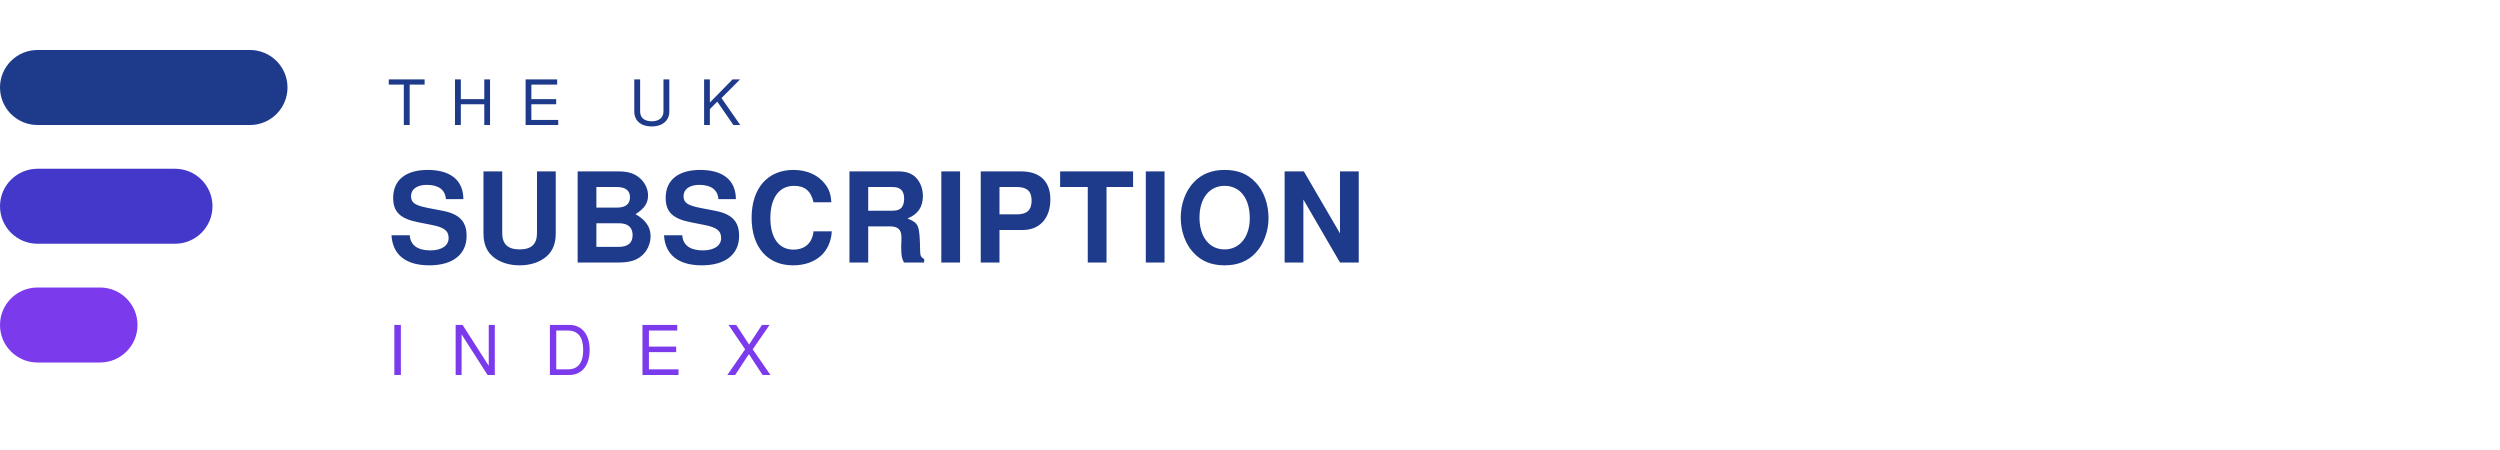
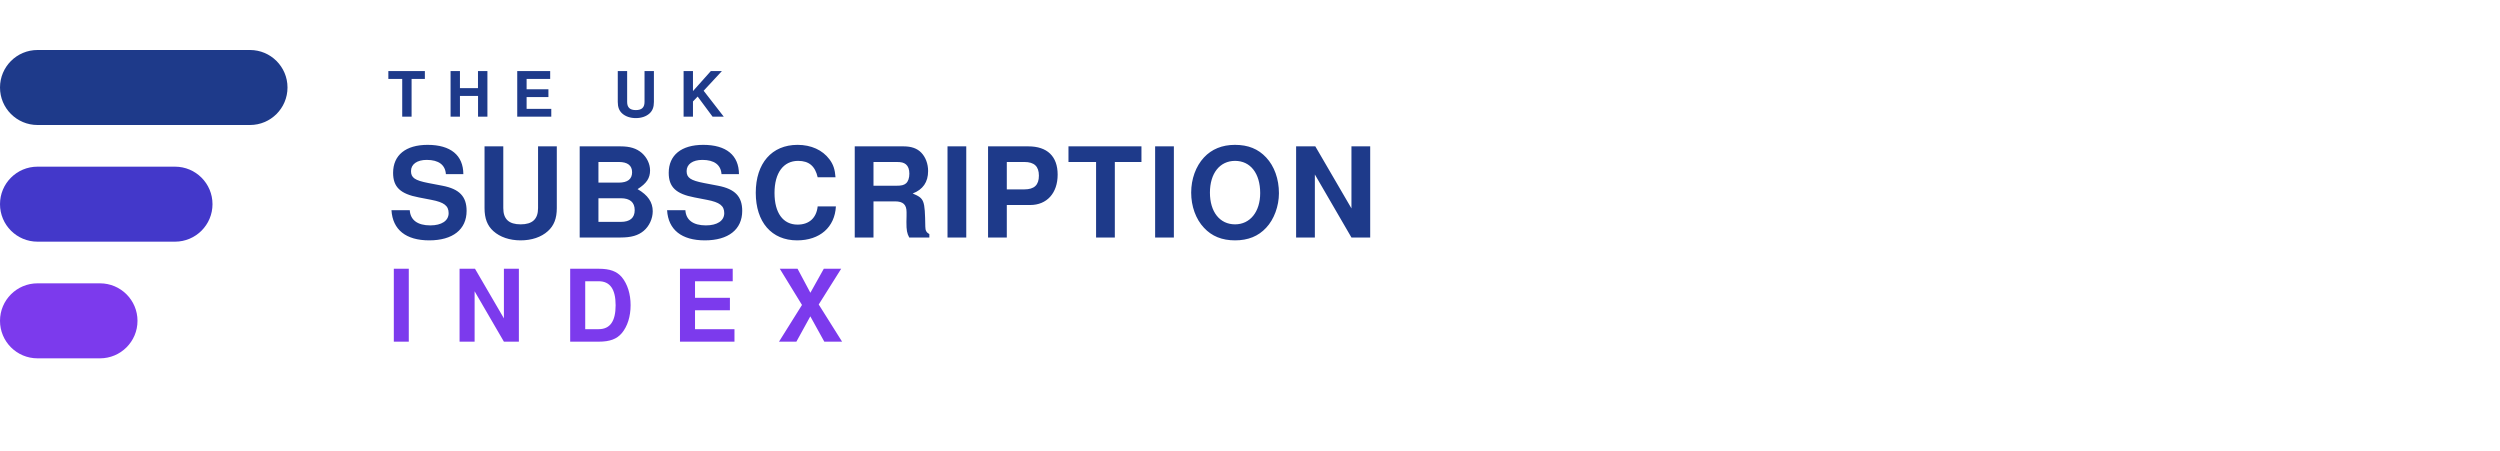
- <svg xmlns="http://www.w3.org/2000/svg" viewBox="0 0 400 72" width="400" height="72">
-   <rect x="0" y="8" width="46" height="12" rx="6" fill="#1e3a8a" />
-   <rect x="0" y="27" width="34" height="12" rx="6" fill="#4338ca" />
-   <rect x="0" y="46" width="22" height="12" rx="6" fill="#7c3aed" />
-   <text x="62" y="20" font-family="'Helvetica Neue', Helvetica, Arial, sans-serif" font-size="10" font-weight="400" letter-spacing="4" fill="#1e3a8a">THE UK</text>
-   <text x="62" y="42" font-family="'Helvetica Neue', Helvetica, Arial, sans-serif" font-size="20" font-weight="700" letter-spacing="0.5" fill="#1e3a8a">SUBSCRIPTION</text>
-   <text x="62" y="60" font-family="'Helvetica Neue', Helvetica, Arial, sans-serif" font-size="11" font-weight="300" letter-spacing="7" fill="#7c3aed">INDEX</text>
+ <svg xmlns="http://www.w3.org/2000/svg" viewBox="0 0 600 108" width="600" height="108">
+   <rect x="0" y="12" width="69" height="18" rx="9" fill="#1e3a8a" />
+   <rect x="0" y="40" width="51" height="18" rx="9" fill="#4338ca" />
+   <rect x="0" y="68" width="33" height="18" rx="9" fill="#7c3aed" />
+   <text x="93" y="28" font-family="'Helvetica Neue', Helvetica, Arial, sans-serif" font-size="15" font-weight="700" letter-spacing="5" fill="#1e3a8a">THE UK</text>
+   <text x="93" y="57" font-family="'Helvetica Neue', Helvetica, Arial, sans-serif" font-size="30" font-weight="700" letter-spacing="1" fill="#1e3a8a">SUBSCRIPTION</text>
+   <text x="93" y="82" font-family="'Helvetica Neue', Helvetica, Arial, sans-serif" font-size="24" font-weight="700" letter-spacing="9" fill="#7c3aed">INDEX</text>
</svg>
